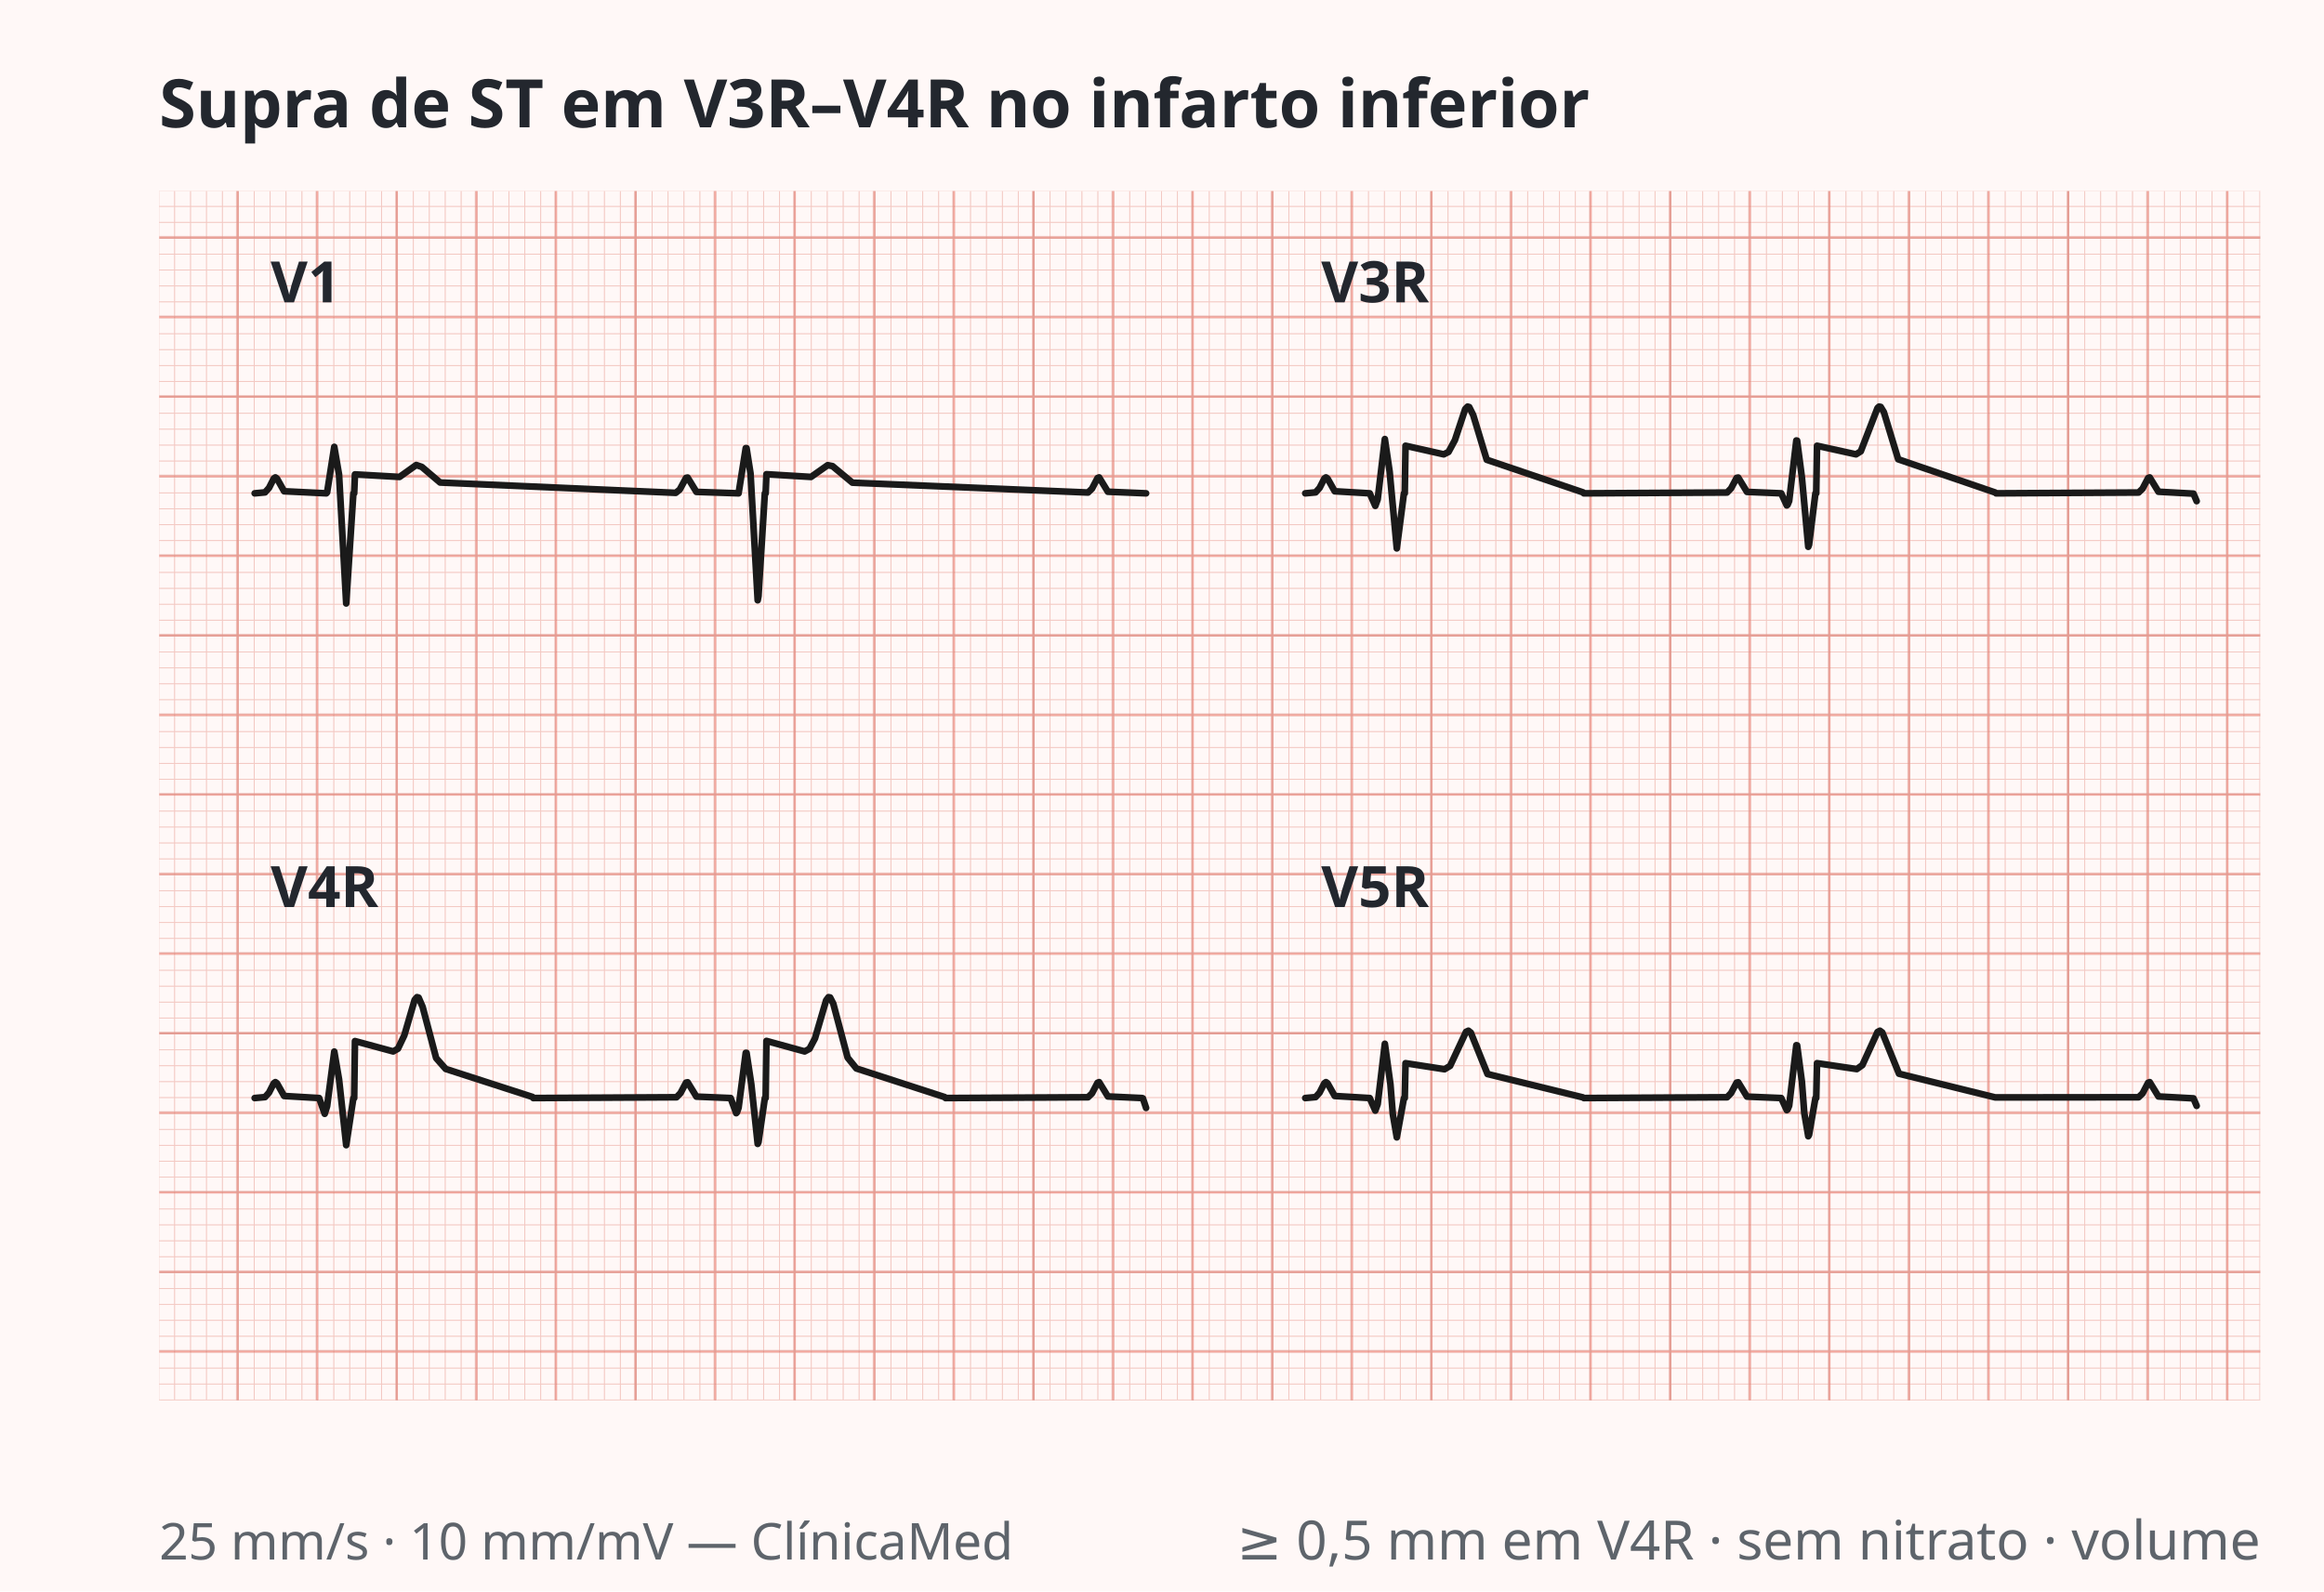
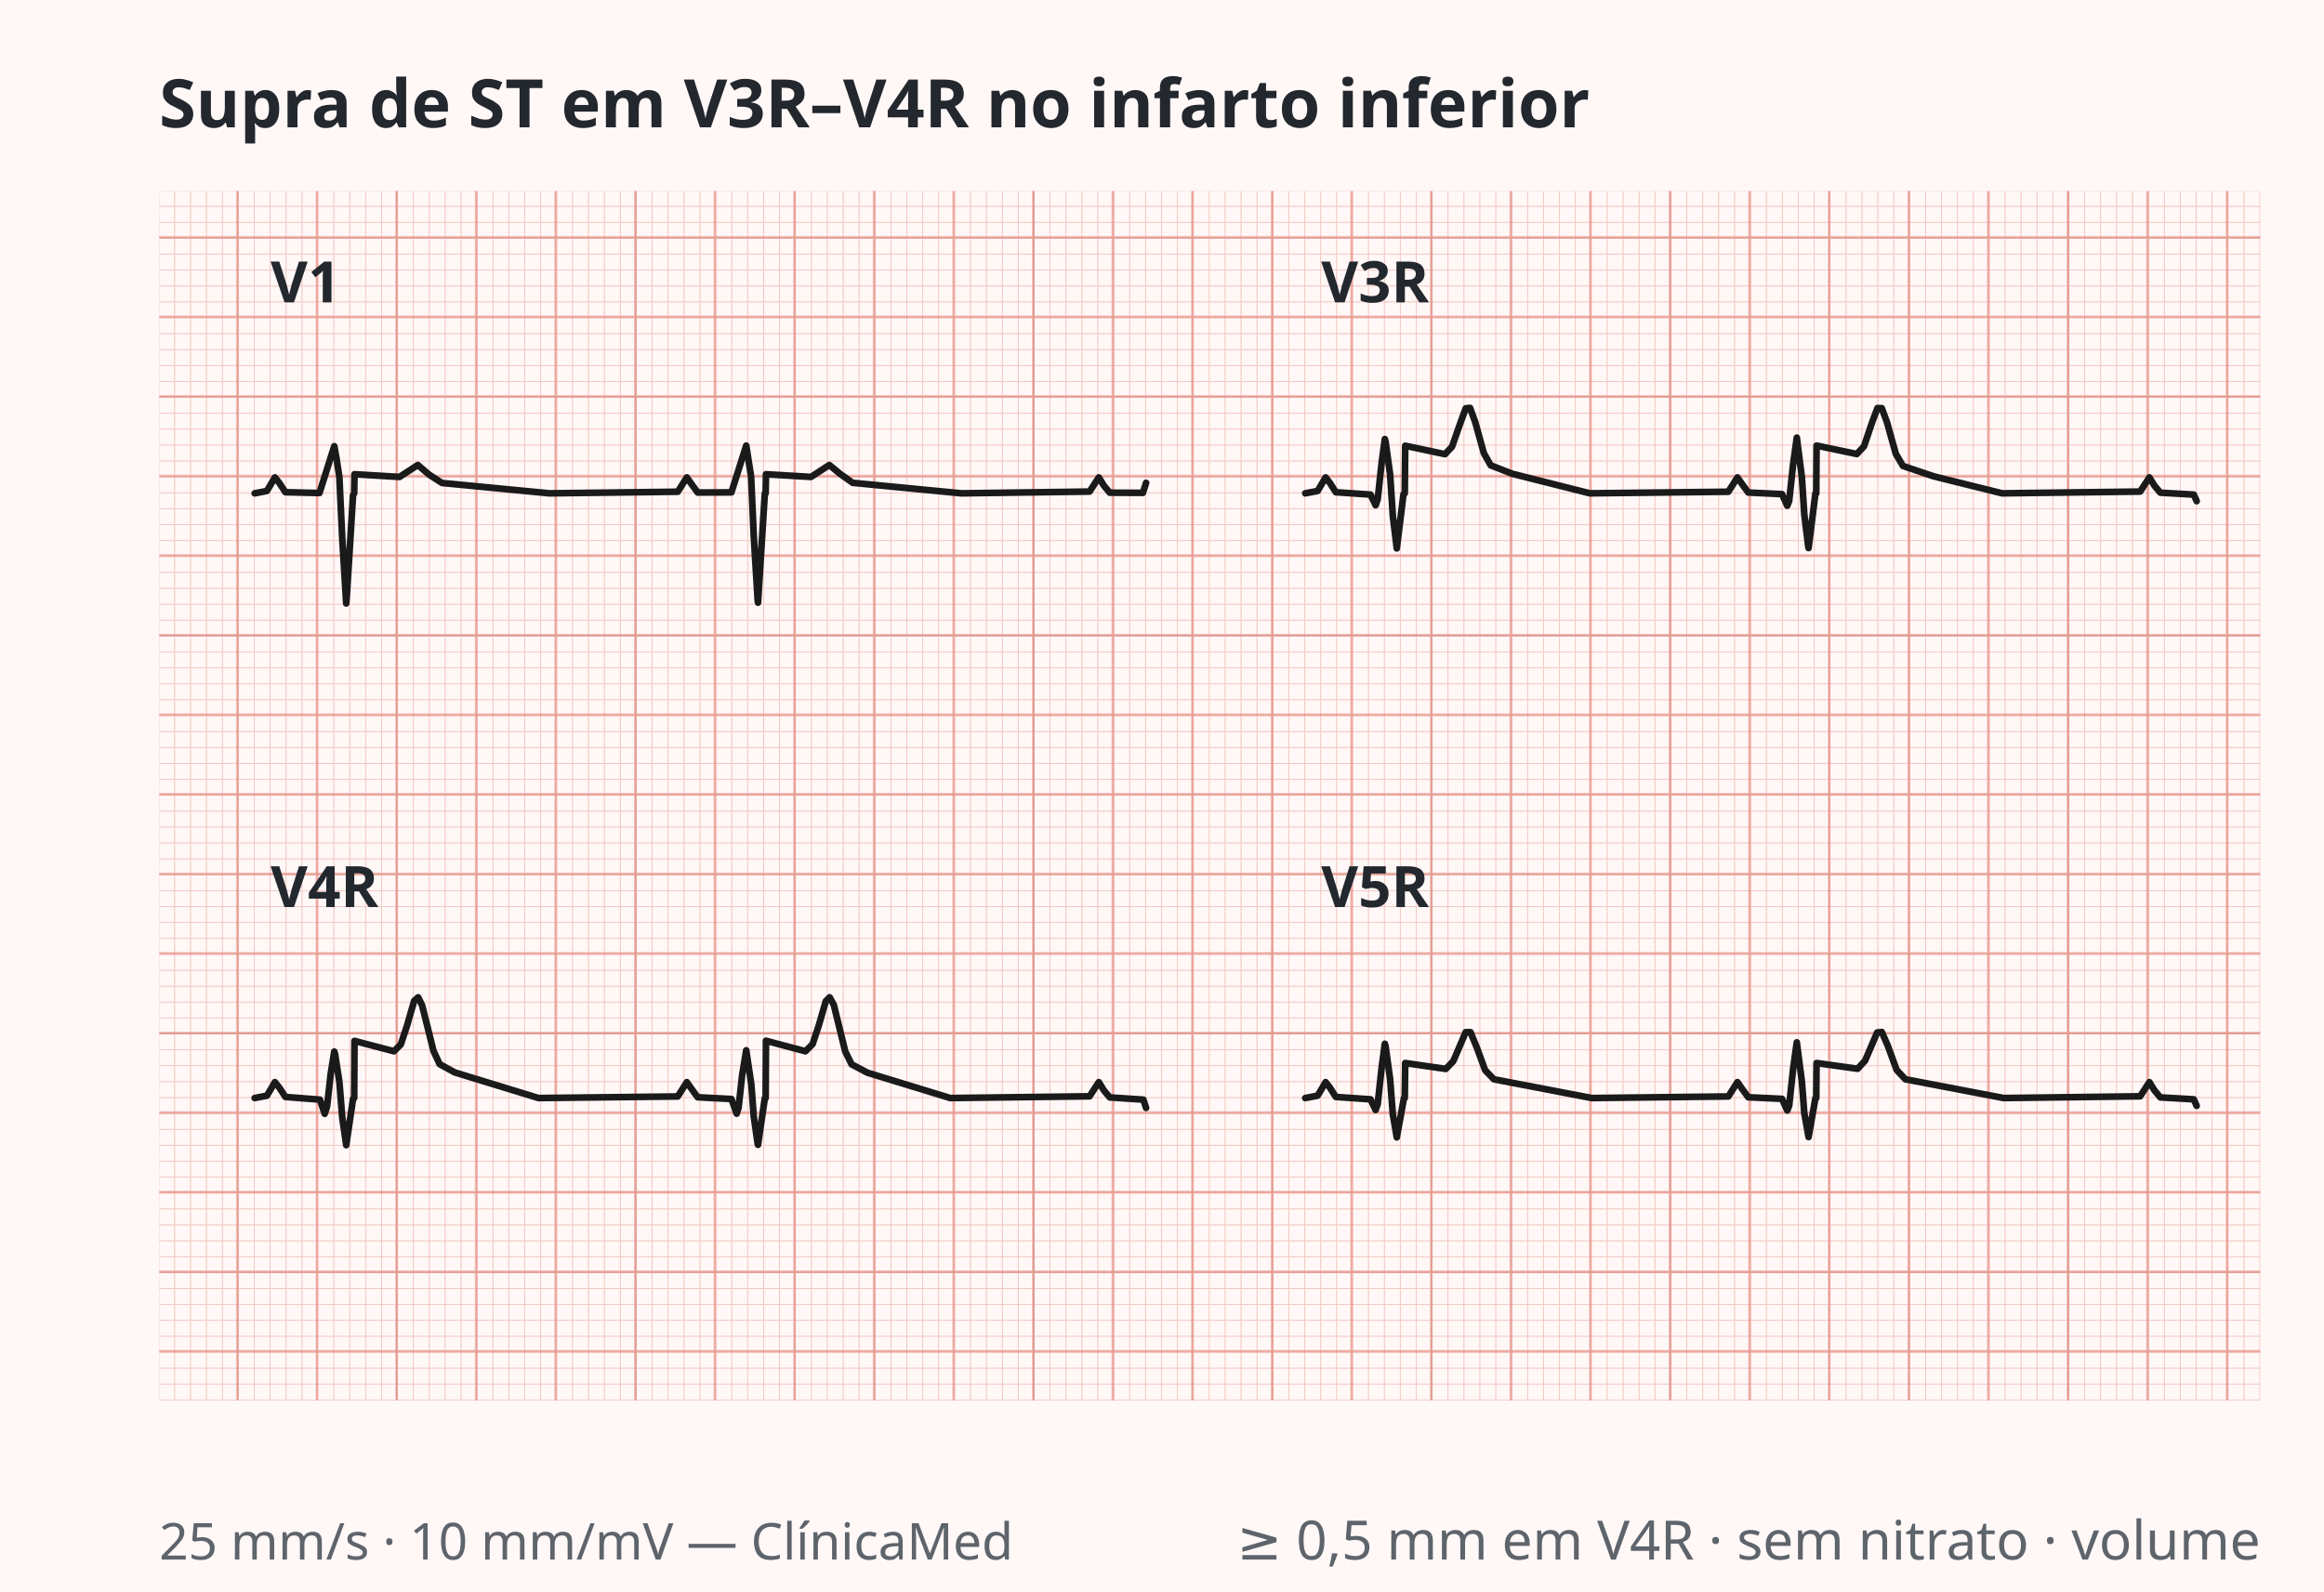
<svg xmlns="http://www.w3.org/2000/svg" viewBox="0 0 146 100" role="img" aria-label="Supra de ST em V3R–V4R no infarto inferior">
  <defs>
    <pattern id="p1" width="1" height="1" patternUnits="userSpaceOnUse">
      <path d="M1 0V1M0 1H1" fill="none" stroke="#F3C9C3" stroke-width=".12" />
    </pattern>
    <pattern id="p5" width="5" height="5" patternUnits="userSpaceOnUse">
      <rect width="5" height="5" fill="url(#p1)" />
      <path d="M5 0V5M0 5H5" fill="none" stroke="#E39C93" stroke-width=".3" />
    </pattern>
  </defs>
  <rect width="146" height="100" fill="#FFF8F7" />
  <rect x="10.0" y="12.0" width="132.0" height="76.0" fill="url(#p5)" />
  <text x="10.0" y="8" font-family="Figtree,system-ui,sans-serif" font-size="4.2" font-weight="600" fill="#23272E">Supra de ST em V3R–V4R no infarto inferior</text>
-   <path d="M16.00 31.00L16.65 30.94L16.90 30.66L17.20 30.07L17.30 30.00L17.40 30.07L17.85 30.87L20.50 31.00L20.55 30.94L21.00 28.08L21.30 29.83L21.75 37.92L22.20 31.00L22.25 31.00L22.30 29.81L25.10 29.97L26.15 29.22L26.50 29.34L27.65 30.32L42.45 30.97L42.70 30.77L43.10 30.03L43.20 30.01L43.75 30.91L46.40 31.00L46.85 28.16L46.90 28.16L47.15 29.75L47.60 37.72L47.65 37.46L48.05 31.00L48.10 31.00L48.15 29.80L50.95 29.97L52.00 29.23L52.30 29.29L53.55 30.33L68.35 30.95L68.60 30.71L68.95 30.04L69.05 30.00L69.60 30.90L72.00 31.00" fill="none" stroke="#1A1A1A" stroke-width="0.42" stroke-linejoin="round" stroke-linecap="round" />
+   <path d="M16.00 31.00L16.77 30.85L17.27 30.00L17.55 30.35L17.93 30.93L20.07 30.98L21.00 28.04L21.15 28.87L21.32 29.98L21.50 33.82L21.75 37.92L21.80 37.26L22.18 31.12L22.25 31.00L22.27 29.80L25.10 29.97L26.25 29.22L26.95 29.82L27.77 30.35L34.52 31.00L42.58 30.90L43.15 30.00L43.45 30.43L43.83 30.95L45.95 30.94L46.88 28.00L47.18 29.91L47.20 30.24L47.35 33.63L47.60 37.72L47.62 37.87L48.05 31.00L48.10 31.00L48.12 29.80L50.95 29.97L52.10 29.22L52.78 29.78L53.57 30.34L60.40 31.00L68.45 30.89L69.03 30.00L69.35 30.52L69.72 30.96L71.80 30.97L72.00 30.34" fill="none" stroke="#1A1A1A" stroke-width="0.42" stroke-linejoin="round" stroke-linecap="round" />
  <text x="17.0" y="19.0" font-family="Figtree,system-ui,sans-serif" font-size="3.6" font-weight="600" fill="#23272E">V1</text>
-   <path d="M82.00 31.00L82.65 30.94L82.90 30.66L83.20 30.07L83.30 30.00L83.40 30.07L83.85 30.87L86.05 31.00L86.40 31.79L86.55 31.38L87.00 27.59L87.30 29.63L87.75 34.46L88.20 31.00L88.25 31.00L88.30 28.01L90.70 28.55L91.00 28.40L91.40 27.66L92.05 25.70L92.20 25.55L92.30 25.58L92.55 26.08L93.40 28.89L99.45 30.94L99.50 31.00L108.50 30.95L108.75 30.69L109.10 30.03L109.20 30.01L109.75 30.91L111.90 31.00L112.25 31.76L112.30 31.72L112.40 31.48L112.85 27.68L112.90 27.69L113.20 30.00L113.60 34.36L113.65 34.23L114.05 31.00L114.10 31.00L114.15 28.01L116.60 28.55L116.90 28.36L117.95 25.64L118.05 25.55L118.15 25.57L118.35 25.90L119.25 28.86L125.35 30.95L125.40 31.00L134.35 30.95L134.60 30.71L134.95 30.04L135.05 30.00L135.60 30.90L137.80 31.02L138.00 31.49" fill="none" stroke="#1A1A1A" stroke-width="0.42" stroke-linejoin="round" stroke-linecap="round" />
+   <path d="M82.00 31.00L82.78 30.85L83.28 30.00L83.55 30.35L83.92 30.93L86.10 31.08L86.42 31.75L86.55 31.38L86.80 29.07L87.00 27.59L87.05 27.78L87.33 29.81L87.50 32.41L87.75 34.46L88.17 31.06L88.25 31.00L88.28 28.01L90.78 28.54L91.22 28.07L91.70 26.70L92.08 25.66L92.35 25.63L92.67 26.50L93.22 28.48L93.65 29.24L95.00 29.77L99.88 31.00L108.58 30.90L109.15 30.00L109.45 30.43L109.83 30.95L111.95 31.05L112.28 31.78L112.40 31.48L112.65 29.16L112.88 27.50L113.20 30.00L113.35 32.31L113.60 34.36L113.62 34.44L114.05 31.00L114.10 31.00L114.12 28.00L116.65 28.53L117.10 28.05L117.60 26.57L117.95 25.64L118.22 25.65L118.55 26.55L119.10 28.52L119.55 29.28L121.47 29.93L125.78 31.00L134.45 30.89L135.03 30.00L135.35 30.52L135.72 30.96L137.82 31.08L138.00 31.49" fill="none" stroke="#1A1A1A" stroke-width="0.42" stroke-linejoin="round" stroke-linecap="round" />
  <text x="83.0" y="19.0" font-family="Figtree,system-ui,sans-serif" font-size="3.6" font-weight="600" fill="#23272E">V3R</text>
-   <path d="M16.00 69.00L16.65 68.94L16.90 68.66L17.20 68.07L17.30 68.00L17.40 68.07L17.85 68.87L20.05 69.00L20.40 69.99L20.55 69.51L21.00 66.08L21.30 67.83L21.75 71.96L22.20 69.00L22.25 69.00L22.30 65.42L24.70 66.07L25.00 65.90L25.40 65.06L26.05 62.83L26.20 62.66L26.30 62.69L26.55 63.27L27.40 66.49L28.00 67.17L33.45 68.93L33.50 69.00L42.50 68.95L42.75 68.69L43.10 68.03L43.20 68.01L43.75 68.91L45.90 69.00L46.25 69.95L46.30 69.90L46.40 69.61L46.85 66.16L46.90 66.16L47.20 68.14L47.60 71.88L47.65 71.77L48.05 69.00L48.10 69.00L48.15 65.41L50.55 66.07L50.85 65.91L51.20 65.25L51.90 62.86L52.05 62.66L52.15 62.68L52.35 63.07L53.25 66.46L53.80 67.14L59.35 68.94L59.40 69.00L68.35 68.95L68.60 68.71L68.95 68.04L69.05 68.00L69.60 68.90L71.75 69.00L71.80 69.02L72.00 69.62" fill="none" stroke="#1A1A1A" stroke-width="0.42" stroke-linejoin="round" stroke-linecap="round" />
+   <path d="M16.00 69.00L16.77 68.85L17.27 68.00L17.55 68.35L17.93 68.93L20.10 69.10L20.40 69.99L20.55 69.51L20.77 67.51L21.00 66.08L21.05 66.24L21.32 67.98L21.50 70.21L21.75 71.96L22.18 69.05L22.25 69.00L22.27 65.41L24.75 66.06L25.18 65.63L25.57 64.45L26.02 62.89L26.27 62.67L26.52 63.18L27.23 66.03L27.62 66.87L28.57 67.39L33.83 69.00L42.58 68.90L43.15 68.00L43.45 68.43L43.83 68.95L45.95 69.06L46.28 69.98L46.40 69.61L46.62 67.58L46.88 66.00L47.20 68.14L47.35 70.13L47.60 71.88L47.62 71.94L48.05 69.00L48.10 69.00L48.12 65.40L50.60 66.06L51.05 65.61L51.45 64.40L51.88 62.91L52.12 62.67L52.38 63.14L53.10 66.07L53.50 66.88L54.50 67.41L59.70 69.00L68.45 68.89L69.03 68.00L69.35 68.52L69.72 68.96L71.83 69.10L72.00 69.62" fill="none" stroke="#1A1A1A" stroke-width="0.42" stroke-linejoin="round" stroke-linecap="round" />
  <text x="17.0" y="57.0" font-family="Figtree,system-ui,sans-serif" font-size="3.6" font-weight="600" fill="#23272E">V4R</text>
-   <path d="M82.00 69.00L82.65 68.94L82.90 68.66L83.20 68.07L83.30 68.00L83.40 68.07L83.85 68.87L86.05 69.00L86.40 69.79L86.55 69.38L87.00 65.59L87.35 68.13L87.50 70.01L87.75 71.47L88.20 69.00L88.25 69.00L88.30 66.81L90.75 67.19L91.10 66.98L92.10 64.84L92.25 64.77L92.40 64.89L93.45 67.49L99.45 68.96L99.50 69.00L108.50 68.95L108.75 68.69L109.10 68.03L109.20 68.01L109.75 68.91L111.90 69.00L112.25 69.76L112.30 69.72L112.40 69.48L112.85 65.68L112.90 65.69L113.20 67.97L113.35 69.94L113.60 71.40L113.65 71.31L114.05 69.00L114.10 69.00L114.15 66.81L116.65 67.18L117.00 66.93L117.95 64.85L118.10 64.77L118.25 64.88L119.30 67.47L125.35 68.96L134.35 68.95L134.60 68.71L134.95 68.04L135.05 68.00L135.60 68.90L137.80 69.02L138.00 69.49" fill="none" stroke="#1A1A1A" stroke-width="0.42" stroke-linejoin="round" stroke-linecap="round" />
+   <path d="M82.00 69.00L82.78 68.85L83.28 68.00L83.55 68.35L83.92 68.93L86.10 69.08L86.42 69.75L86.55 69.38L86.80 67.07L87.00 65.59L87.05 65.78L87.33 67.81L87.50 70.01L87.75 71.47L88.20 69.00L88.25 69.00L88.28 66.80L90.83 67.17L91.30 66.68L92.08 64.86L92.38 64.86L92.78 65.83L93.30 67.25L93.85 67.82L100.00 69.00L108.58 68.90L109.15 68.00L109.45 68.43L109.83 68.95L111.95 69.05L112.28 69.78L112.40 69.48L112.65 67.16L112.88 65.50L113.20 67.97L113.35 69.94L113.62 71.45L114.05 69.00L114.10 69.00L114.12 66.80L116.70 67.16L117.17 66.65L117.93 64.88L118.22 64.85L118.60 65.72L119.15 67.23L119.70 67.82L125.88 69.00L134.45 68.89L135.03 68.00L135.35 68.52L135.72 68.96L137.82 69.08L138.00 69.49" fill="none" stroke="#1A1A1A" stroke-width="0.42" stroke-linejoin="round" stroke-linecap="round" />
  <text x="83.0" y="57.0" font-family="Figtree,system-ui,sans-serif" font-size="3.6" font-weight="600" fill="#23272E">V5R</text>
  <text x="10.0" y="98" font-family="Figtree,system-ui,sans-serif" font-size="3.2" fill="#5E646B">25 mm/s · 10 mm/mV — ClínicaMed</text>
  <text x="142" y="98" text-anchor="end" font-family="Figtree,system-ui,sans-serif" font-size="3.4" fill="#5E646B">≥ 0,5 mm em V4R · sem nitrato · volume</text>
</svg>
